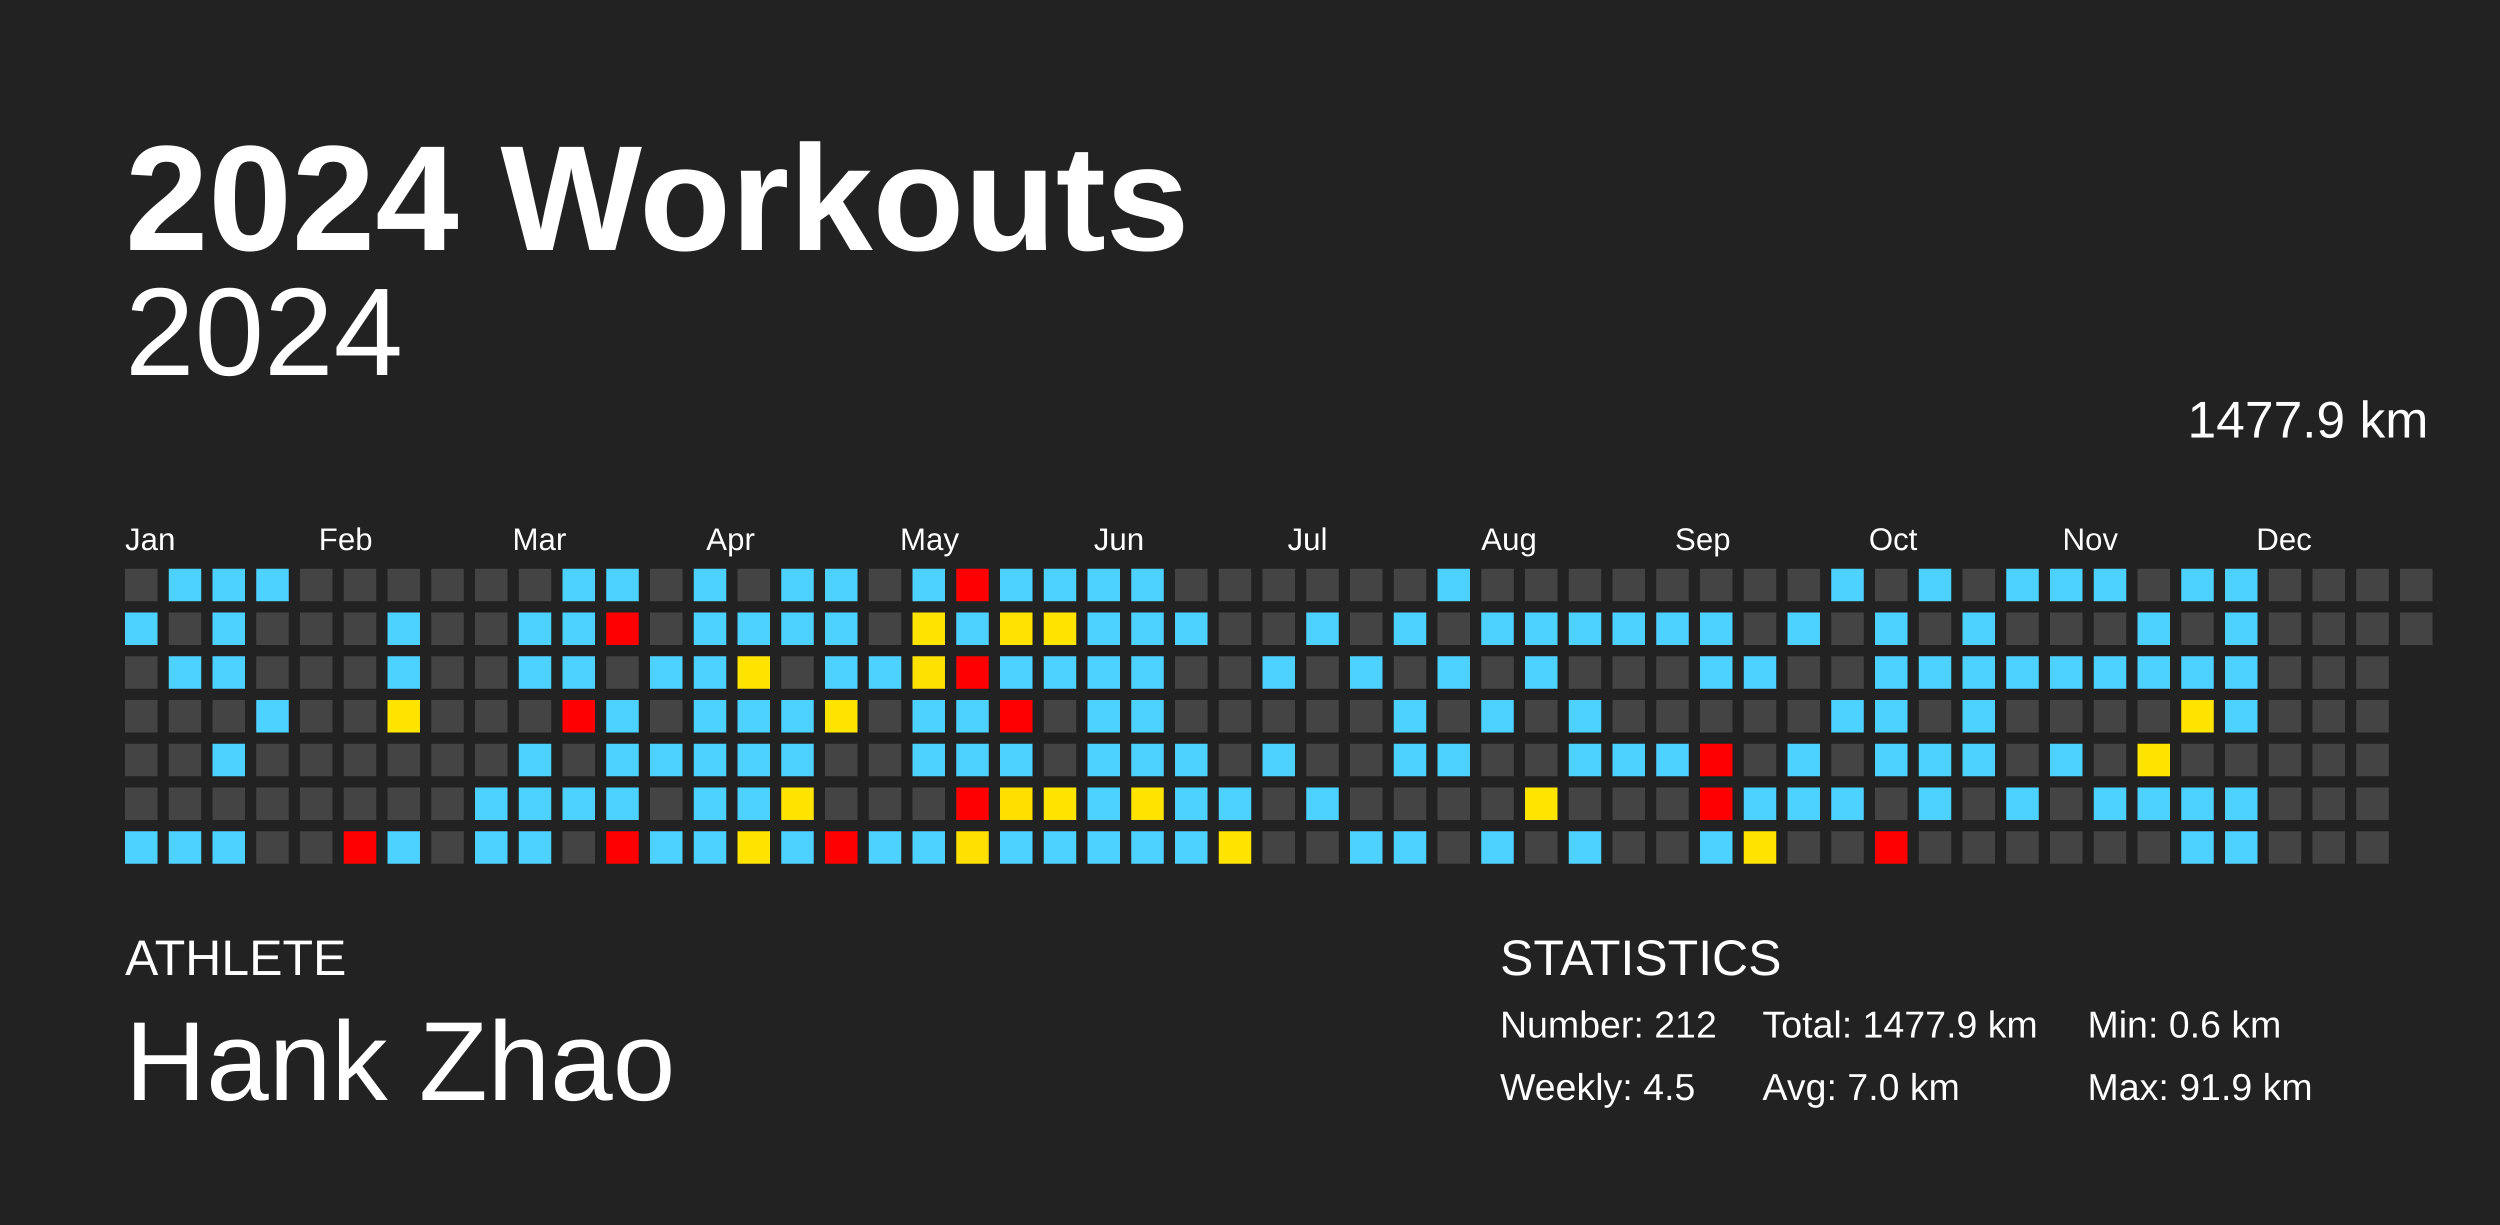
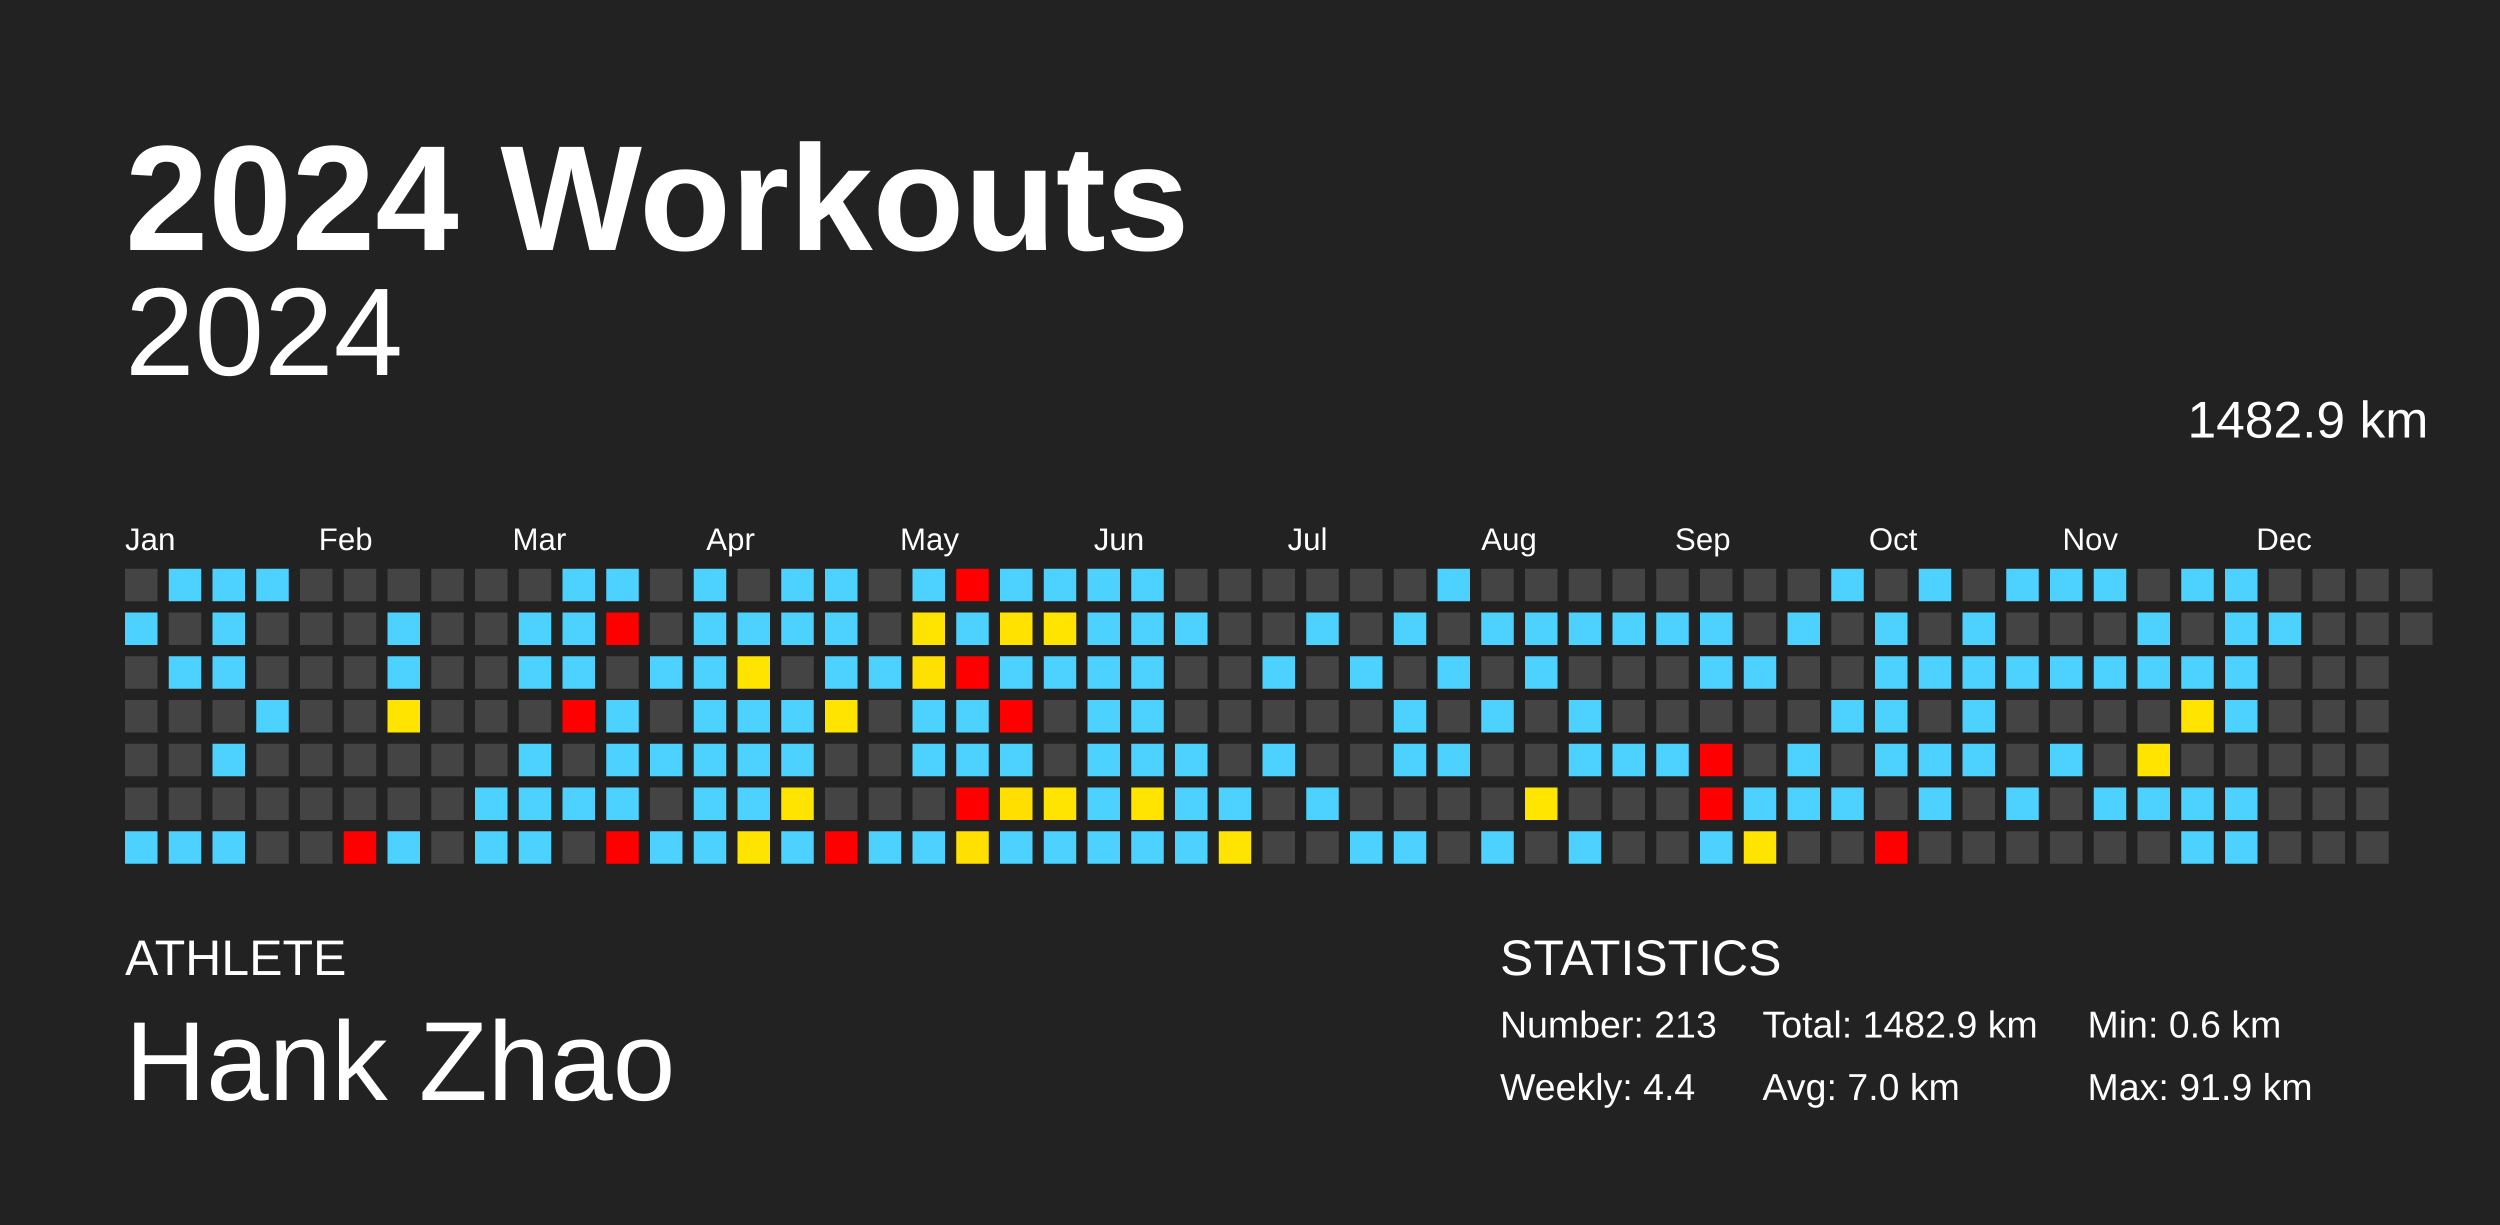
<svg xmlns="http://www.w3.org/2000/svg" baseProfile="full" height="98mm" version="1.1" viewBox="0,0,200,98" width="200mm">
  <defs />
  <rect fill="#222222" height="98" width="200" x="0" y="0" />
  <text fill="#FFFFFF" style="font-size:12px; font-family:Arial; font-weight:bold;" x="10" y="20">2024 Workouts</text>
  <text fill="#FFFFFF" style="font-size:4px; font-family:Arial" x="10" y="78">ATHLETE</text>
  <text fill="#FFFFFF" style="font-size:9px; font-family:Arial" x="10" y="88">Hank Zhao</text>
  <text fill="#FFFFFF" style="font-size:4px; font-family:Arial" x="120" y="78">STATISTICS</text>
-   <text fill="#FFFFFF" style="font-size:3px; font-family:Arial" x="120" y="83">Number: 212</text>
-   <text fill="#FFFFFF" style="font-size:3px; font-family:Arial" x="120" y="88">Weekly: 4.5</text>
-   <text fill="#FFFFFF" style="font-size:3px; font-family:Arial" x="141" y="83">Total: 1477.9 km</text>
+   <text fill="#FFFFFF" style="font-size:3px; font-family:Arial" x="120" y="83">Number: 213</text>
+   <text fill="#FFFFFF" style="font-size:3px; font-family:Arial" x="120" y="88">Weekly: 4.4</text>
+   <text fill="#FFFFFF" style="font-size:3px; font-family:Arial" x="141" y="83">Total: 1482.9 km</text>
  <text fill="#FFFFFF" style="font-size:3px; font-family:Arial" x="141" y="88">Avg: 7.0 km</text>
  <text fill="#FFFFFF" style="font-size:3px; font-family:Arial" x="167" y="83">Min: 0.6 km</text>
  <text fill="#FFFFFF" style="font-size:3px; font-family:Arial" x="167" y="88">Max: 91.9 km</text>
  <text alignment-baseline="hanging" fill="#FFFFFF" style="font-size:10.0px; font-family:Arial;" x="10" y="30">2024</text>
-   <text alignment-baseline="hanging" fill="#FFFFFF" style="font-size:4.125px; font-family:Arial;" x="175" y="35">1477.9 km</text>
+   <text alignment-baseline="hanging" fill="#FFFFFF" style="font-size:4.125px; font-family:Arial;" x="175" y="35">1482.9 km</text>
  <text fill="#FFFFFF" style="font-size:2.5px; font-family:Arial" x="10.0" y="44">Jan</text>
  <text fill="#FFFFFF" style="font-size:2.5px; font-family:Arial" x="25.5" y="44">Feb</text>
  <text fill="#FFFFFF" style="font-size:2.5px; font-family:Arial" x="41.0" y="44">Mar</text>
  <text fill="#FFFFFF" style="font-size:2.5px; font-family:Arial" x="56.5" y="44">Apr</text>
  <text fill="#FFFFFF" style="font-size:2.5px; font-family:Arial" x="72.0" y="44">May</text>
  <text fill="#FFFFFF" style="font-size:2.5px; font-family:Arial" x="87.5" y="44">Jun</text>
  <text fill="#FFFFFF" style="font-size:2.5px; font-family:Arial" x="103.0" y="44">Jul</text>
  <text fill="#FFFFFF" style="font-size:2.5px; font-family:Arial" x="118.5" y="44">Aug</text>
  <text fill="#FFFFFF" style="font-size:2.5px; font-family:Arial" x="134.0" y="44">Sep</text>
  <text fill="#FFFFFF" style="font-size:2.5px; font-family:Arial" x="149.5" y="44">Oct</text>
  <text fill="#FFFFFF" style="font-size:2.5px; font-family:Arial" x="165.0" y="44">Nov</text>
  <text fill="#FFFFFF" style="font-size:2.5px; font-family:Arial" x="180.5" y="44">Dec</text>
  <rect fill="#444444" height="2.6" width="2.6" x="10.0" y="45.5" />
  <rect fill="#4dd2ff" height="2.6" width="2.6" x="10.0" y="49.0" />
  <rect fill="#444444" height="2.6" width="2.6" x="10.0" y="52.5" />
  <rect fill="#444444" height="2.6" width="2.6" x="10.0" y="56.0" />
  <rect fill="#444444" height="2.6" width="2.6" x="10.0" y="59.5" />
  <rect fill="#444444" height="2.6" width="2.6" x="10.0" y="63.0" />
  <rect fill="#4dd2ff" height="2.6" width="2.6" x="10.0" y="66.5" />
  <rect fill="#4dd2ff" height="2.6" width="2.6" x="13.5" y="45.5" />
  <rect fill="#444444" height="2.6" width="2.6" x="13.5" y="49.0" />
  <rect fill="#4dd2ff" height="2.6" width="2.6" x="13.5" y="52.5" />
  <rect fill="#444444" height="2.6" width="2.6" x="13.5" y="56.0" />
  <rect fill="#444444" height="2.6" width="2.6" x="13.5" y="59.5" />
  <rect fill="#444444" height="2.6" width="2.6" x="13.5" y="63.0" />
  <rect fill="#4dd2ff" height="2.6" width="2.6" x="13.5" y="66.5" />
  <rect fill="#4dd2ff" height="2.6" width="2.6" x="17.0" y="45.5" />
  <rect fill="#4dd2ff" height="2.6" width="2.6" x="17.0" y="49.0" />
  <rect fill="#4dd2ff" height="2.6" width="2.6" x="17.0" y="52.5" />
  <rect fill="#444444" height="2.6" width="2.6" x="17.0" y="56.0" />
  <rect fill="#4dd2ff" height="2.6" width="2.6" x="17.0" y="59.5" />
  <rect fill="#444444" height="2.6" width="2.6" x="17.0" y="63.0" />
  <rect fill="#4dd2ff" height="2.6" width="2.6" x="17.0" y="66.5" />
  <rect fill="#4dd2ff" height="2.6" width="2.6" x="20.5" y="45.5" />
  <rect fill="#444444" height="2.6" width="2.6" x="20.5" y="49.0" />
  <rect fill="#444444" height="2.6" width="2.6" x="20.5" y="52.5" />
  <rect fill="#4dd2ff" height="2.6" width="2.6" x="20.5" y="56.0" />
  <rect fill="#444444" height="2.6" width="2.6" x="20.5" y="59.5" />
  <rect fill="#444444" height="2.6" width="2.6" x="20.5" y="63.0" />
  <rect fill="#444444" height="2.6" width="2.6" x="20.5" y="66.5" />
  <rect fill="#444444" height="2.6" width="2.6" x="24.0" y="45.5" />
  <rect fill="#444444" height="2.6" width="2.6" x="24.0" y="49.0" />
  <rect fill="#444444" height="2.6" width="2.6" x="24.0" y="52.5" />
  <rect fill="#444444" height="2.6" width="2.6" x="24.0" y="56.0" />
  <rect fill="#444444" height="2.6" width="2.6" x="24.0" y="59.5" />
  <rect fill="#444444" height="2.6" width="2.6" x="24.0" y="63.0" />
  <rect fill="#444444" height="2.6" width="2.6" x="24.0" y="66.5" />
  <rect fill="#444444" height="2.6" width="2.6" x="27.5" y="45.5" />
  <rect fill="#444444" height="2.6" width="2.6" x="27.5" y="49.0" />
  <rect fill="#444444" height="2.6" width="2.6" x="27.5" y="52.5" />
  <rect fill="#444444" height="2.6" width="2.6" x="27.5" y="56.0" />
  <rect fill="#444444" height="2.6" width="2.6" x="27.5" y="59.5" />
  <rect fill="#444444" height="2.6" width="2.6" x="27.5" y="63.0" />
  <rect fill="red" height="2.6" width="2.6" x="27.5" y="66.5" />
  <rect fill="#444444" height="2.6" width="2.6" x="31.0" y="45.5" />
  <rect fill="#4dd2ff" height="2.6" width="2.6" x="31.0" y="49.0" />
  <rect fill="#4dd2ff" height="2.6" width="2.6" x="31.0" y="52.5" />
  <rect fill="#ffe400" height="2.6" width="2.6" x="31.0" y="56.0" />
  <rect fill="#444444" height="2.6" width="2.6" x="31.0" y="59.5" />
  <rect fill="#444444" height="2.6" width="2.6" x="31.0" y="63.0" />
  <rect fill="#4dd2ff" height="2.6" width="2.6" x="31.0" y="66.5" />
  <rect fill="#444444" height="2.6" width="2.6" x="34.5" y="45.5" />
  <rect fill="#444444" height="2.6" width="2.6" x="34.5" y="49.0" />
  <rect fill="#444444" height="2.6" width="2.6" x="34.5" y="52.5" />
  <rect fill="#444444" height="2.6" width="2.6" x="34.5" y="56.0" />
  <rect fill="#444444" height="2.6" width="2.6" x="34.5" y="59.5" />
  <rect fill="#444444" height="2.6" width="2.6" x="34.5" y="63.0" />
  <rect fill="#444444" height="2.6" width="2.6" x="34.5" y="66.5" />
  <rect fill="#444444" height="2.6" width="2.6" x="38.0" y="45.5" />
  <rect fill="#444444" height="2.6" width="2.6" x="38.0" y="49.0" />
  <rect fill="#444444" height="2.6" width="2.6" x="38.0" y="52.5" />
  <rect fill="#444444" height="2.6" width="2.6" x="38.0" y="56.0" />
  <rect fill="#444444" height="2.6" width="2.6" x="38.0" y="59.5" />
  <rect fill="#4dd2ff" height="2.6" width="2.6" x="38.0" y="63.0" />
  <rect fill="#4dd2ff" height="2.6" width="2.6" x="38.0" y="66.5" />
  <rect fill="#444444" height="2.6" width="2.6" x="41.5" y="45.5" />
  <rect fill="#4dd2ff" height="2.6" width="2.6" x="41.5" y="49.0" />
  <rect fill="#4dd2ff" height="2.6" width="2.6" x="41.5" y="52.5" />
  <rect fill="#444444" height="2.6" width="2.6" x="41.5" y="56.0" />
  <rect fill="#4dd2ff" height="2.6" width="2.6" x="41.5" y="59.5" />
  <rect fill="#4dd2ff" height="2.6" width="2.6" x="41.5" y="63.0" />
  <rect fill="#4dd2ff" height="2.6" width="2.6" x="41.5" y="66.5" />
  <rect fill="#4dd2ff" height="2.6" width="2.6" x="45.0" y="45.5" />
  <rect fill="#4dd2ff" height="2.6" width="2.6" x="45.0" y="49.0" />
  <rect fill="#4dd2ff" height="2.6" width="2.6" x="45.0" y="52.5" />
  <rect fill="red" height="2.6" width="2.6" x="45.0" y="56.0" />
  <rect fill="#444444" height="2.6" width="2.6" x="45.0" y="59.5" />
  <rect fill="#4dd2ff" height="2.6" width="2.6" x="45.0" y="63.0" />
  <rect fill="#444444" height="2.6" width="2.6" x="45.0" y="66.5" />
  <rect fill="#4dd2ff" height="2.6" width="2.6" x="48.5" y="45.5" />
  <rect fill="red" height="2.6" width="2.6" x="48.5" y="49.0" />
  <rect fill="#444444" height="2.6" width="2.6" x="48.5" y="52.5" />
  <rect fill="#4dd2ff" height="2.6" width="2.6" x="48.5" y="56.0" />
  <rect fill="#4dd2ff" height="2.6" width="2.6" x="48.5" y="59.5" />
  <rect fill="#4dd2ff" height="2.6" width="2.6" x="48.5" y="63.0" />
  <rect fill="red" height="2.6" width="2.6" x="48.5" y="66.5" />
  <rect fill="#444444" height="2.6" width="2.6" x="52.0" y="45.5" />
  <rect fill="#444444" height="2.6" width="2.6" x="52.0" y="49.0" />
  <rect fill="#4dd2ff" height="2.6" width="2.6" x="52.0" y="52.5" />
  <rect fill="#444444" height="2.6" width="2.6" x="52.0" y="56.0" />
  <rect fill="#4dd2ff" height="2.6" width="2.6" x="52.0" y="59.5" />
  <rect fill="#444444" height="2.6" width="2.6" x="52.0" y="63.0" />
  <rect fill="#4dd2ff" height="2.6" width="2.6" x="52.0" y="66.5" />
  <rect fill="#4dd2ff" height="2.6" width="2.6" x="55.5" y="45.5" />
  <rect fill="#4dd2ff" height="2.6" width="2.6" x="55.5" y="49.0" />
  <rect fill="#4dd2ff" height="2.6" width="2.6" x="55.5" y="52.5" />
  <rect fill="#4dd2ff" height="2.6" width="2.6" x="55.5" y="56.0" />
  <rect fill="#4dd2ff" height="2.6" width="2.6" x="55.5" y="59.5" />
  <rect fill="#4dd2ff" height="2.6" width="2.6" x="55.5" y="63.0" />
  <rect fill="#4dd2ff" height="2.6" width="2.6" x="55.5" y="66.5" />
  <rect fill="#444444" height="2.6" width="2.6" x="59.0" y="45.5" />
  <rect fill="#4dd2ff" height="2.6" width="2.6" x="59.0" y="49.0" />
  <rect fill="#ffe400" height="2.6" width="2.6" x="59.0" y="52.5" />
  <rect fill="#4dd2ff" height="2.6" width="2.6" x="59.0" y="56.0" />
  <rect fill="#4dd2ff" height="2.6" width="2.6" x="59.0" y="59.5" />
  <rect fill="#4dd2ff" height="2.6" width="2.6" x="59.0" y="63.0" />
  <rect fill="#ffe400" height="2.6" width="2.6" x="59.0" y="66.5" />
  <rect fill="#4dd2ff" height="2.6" width="2.6" x="62.5" y="45.5" />
  <rect fill="#4dd2ff" height="2.6" width="2.6" x="62.5" y="49.0" />
  <rect fill="#444444" height="2.6" width="2.6" x="62.5" y="52.5" />
  <rect fill="#4dd2ff" height="2.6" width="2.6" x="62.5" y="56.0" />
  <rect fill="#4dd2ff" height="2.6" width="2.6" x="62.5" y="59.5" />
  <rect fill="#ffe400" height="2.6" width="2.6" x="62.5" y="63.0" />
  <rect fill="#4dd2ff" height="2.6" width="2.6" x="62.5" y="66.5" />
  <rect fill="#4dd2ff" height="2.6" width="2.6" x="66.0" y="45.5" />
  <rect fill="#4dd2ff" height="2.6" width="2.6" x="66.0" y="49.0" />
  <rect fill="#4dd2ff" height="2.6" width="2.6" x="66.0" y="52.5" />
  <rect fill="#ffe400" height="2.6" width="2.6" x="66.0" y="56.0" />
  <rect fill="#444444" height="2.6" width="2.6" x="66.0" y="59.5" />
  <rect fill="#444444" height="2.6" width="2.6" x="66.0" y="63.0" />
  <rect fill="red" height="2.6" width="2.6" x="66.0" y="66.5" />
  <rect fill="#444444" height="2.6" width="2.6" x="69.5" y="45.5" />
  <rect fill="#444444" height="2.6" width="2.6" x="69.5" y="49.0" />
  <rect fill="#4dd2ff" height="2.6" width="2.6" x="69.5" y="52.5" />
  <rect fill="#444444" height="2.6" width="2.6" x="69.5" y="56.0" />
  <rect fill="#444444" height="2.6" width="2.6" x="69.5" y="59.5" />
  <rect fill="#444444" height="2.6" width="2.6" x="69.5" y="63.0" />
  <rect fill="#4dd2ff" height="2.6" width="2.6" x="69.5" y="66.5" />
  <rect fill="#4dd2ff" height="2.6" width="2.6" x="73.0" y="45.5" />
  <rect fill="#ffe400" height="2.6" width="2.6" x="73.0" y="49.0" />
  <rect fill="#ffe100" height="2.6" width="2.6" x="73.0" y="52.5" />
  <rect fill="#4dd2ff" height="2.6" width="2.6" x="73.0" y="56.0" />
  <rect fill="#4dd2ff" height="2.6" width="2.6" x="73.0" y="59.5" />
  <rect fill="#444444" height="2.6" width="2.6" x="73.0" y="63.0" />
  <rect fill="#4dd2ff" height="2.6" width="2.6" x="73.0" y="66.5" />
  <rect fill="red" height="2.6" width="2.6" x="76.5" y="45.5" />
  <rect fill="#4dd2ff" height="2.6" width="2.6" x="76.5" y="49.0" />
  <rect fill="red" height="2.6" width="2.6" x="76.5" y="52.5" />
  <rect fill="#4dd2ff" height="2.6" width="2.6" x="76.5" y="56.0" />
  <rect fill="#4dd2ff" height="2.6" width="2.6" x="76.5" y="59.5" />
  <rect fill="red" height="2.6" width="2.6" x="76.5" y="63.0" />
  <rect fill="#ffe000" height="2.6" width="2.6" x="76.5" y="66.5" />
  <rect fill="#4dd2ff" height="2.6" width="2.6" x="80.0" y="45.5" />
  <rect fill="#ffe200" height="2.6" width="2.6" x="80.0" y="49.0" />
  <rect fill="#4dd2ff" height="2.6" width="2.6" x="80.0" y="52.5" />
  <rect fill="red" height="2.6" width="2.6" x="80.0" y="56.0" />
  <rect fill="#4dd2ff" height="2.6" width="2.6" x="80.0" y="59.5" />
  <rect fill="#ffdf00" height="2.6" width="2.6" x="80.0" y="63.0" />
  <rect fill="#4dd2ff" height="2.6" width="2.6" x="80.0" y="66.5" />
  <rect fill="#4dd2ff" height="2.6" width="2.6" x="83.5" y="45.5" />
  <rect fill="#ffe400" height="2.6" width="2.6" x="83.5" y="49.0" />
  <rect fill="#4dd2ff" height="2.6" width="2.6" x="83.5" y="52.5" />
  <rect fill="#444444" height="2.6" width="2.6" x="83.5" y="56.0" />
  <rect fill="#444444" height="2.6" width="2.6" x="83.5" y="59.5" />
  <rect fill="#ffe400" height="2.6" width="2.6" x="83.5" y="63.0" />
  <rect fill="#4dd2ff" height="2.6" width="2.6" x="83.5" y="66.5" />
  <rect fill="#4dd2ff" height="2.6" width="2.6" x="87.0" y="45.5" />
  <rect fill="#4dd2ff" height="2.6" width="2.6" x="87.0" y="49.0" />
  <rect fill="#4dd2ff" height="2.6" width="2.6" x="87.0" y="52.5" />
  <rect fill="#4dd2ff" height="2.6" width="2.6" x="87.0" y="56.0" />
  <rect fill="#4dd2ff" height="2.6" width="2.6" x="87.0" y="59.5" />
  <rect fill="#4dd2ff" height="2.6" width="2.6" x="87.0" y="63.0" />
  <rect fill="#4dd2ff" height="2.6" width="2.6" x="87.0" y="66.5" />
  <rect fill="#4dd2ff" height="2.6" width="2.6" x="90.5" y="45.5" />
  <rect fill="#4dd2ff" height="2.6" width="2.6" x="90.5" y="49.0" />
  <rect fill="#4dd2ff" height="2.6" width="2.6" x="90.5" y="52.5" />
  <rect fill="#4dd2ff" height="2.6" width="2.6" x="90.5" y="56.0" />
  <rect fill="#4dd2ff" height="2.6" width="2.6" x="90.5" y="59.5" />
  <rect fill="#ffe400" height="2.6" width="2.6" x="90.5" y="63.0" />
  <rect fill="#4dd2ff" height="2.6" width="2.6" x="90.5" y="66.5" />
  <rect fill="#444444" height="2.6" width="2.6" x="94.0" y="45.5" />
  <rect fill="#4dd2ff" height="2.6" width="2.6" x="94.0" y="49.0" />
  <rect fill="#444444" height="2.6" width="2.6" x="94.0" y="52.5" />
  <rect fill="#444444" height="2.6" width="2.6" x="94.0" y="56.0" />
  <rect fill="#4dd2ff" height="2.6" width="2.6" x="94.0" y="59.5" />
  <rect fill="#4dd2ff" height="2.6" width="2.6" x="94.0" y="63.0" />
  <rect fill="#4dd2ff" height="2.6" width="2.6" x="94.0" y="66.5" />
  <rect fill="#444444" height="2.6" width="2.6" x="97.5" y="45.5" />
  <rect fill="#444444" height="2.6" width="2.6" x="97.5" y="49.0" />
  <rect fill="#444444" height="2.6" width="2.6" x="97.5" y="52.5" />
  <rect fill="#444444" height="2.6" width="2.6" x="97.5" y="56.0" />
  <rect fill="#444444" height="2.6" width="2.6" x="97.5" y="59.5" />
  <rect fill="#4dd2ff" height="2.6" width="2.6" x="97.5" y="63.0" />
  <rect fill="#ffe400" height="2.6" width="2.6" x="97.5" y="66.5" />
  <rect fill="#444444" height="2.6" width="2.6" x="101.0" y="45.5" />
  <rect fill="#444444" height="2.6" width="2.6" x="101.0" y="49.0" />
  <rect fill="#4dd2ff" height="2.6" width="2.6" x="101.0" y="52.5" />
  <rect fill="#444444" height="2.6" width="2.6" x="101.0" y="56.0" />
  <rect fill="#4dd2ff" height="2.6" width="2.6" x="101.0" y="59.5" />
  <rect fill="#444444" height="2.6" width="2.6" x="101.0" y="63.0" />
  <rect fill="#444444" height="2.6" width="2.6" x="101.0" y="66.5" />
  <rect fill="#444444" height="2.6" width="2.6" x="104.5" y="45.5" />
  <rect fill="#4dd2ff" height="2.6" width="2.6" x="104.5" y="49.0" />
  <rect fill="#444444" height="2.6" width="2.6" x="104.5" y="52.5" />
  <rect fill="#444444" height="2.6" width="2.6" x="104.5" y="56.0" />
  <rect fill="#444444" height="2.6" width="2.6" x="104.5" y="59.5" />
  <rect fill="#4dd2ff" height="2.6" width="2.6" x="104.5" y="63.0" />
  <rect fill="#444444" height="2.6" width="2.6" x="104.5" y="66.5" />
  <rect fill="#444444" height="2.6" width="2.6" x="108.0" y="45.5" />
  <rect fill="#444444" height="2.6" width="2.6" x="108.0" y="49.0" />
  <rect fill="#4dd2ff" height="2.6" width="2.6" x="108.0" y="52.5" />
  <rect fill="#444444" height="2.6" width="2.6" x="108.0" y="56.0" />
  <rect fill="#444444" height="2.6" width="2.6" x="108.0" y="59.5" />
  <rect fill="#444444" height="2.6" width="2.6" x="108.0" y="63.0" />
  <rect fill="#4dd2ff" height="2.6" width="2.6" x="108.0" y="66.5" />
  <rect fill="#444444" height="2.6" width="2.6" x="111.5" y="45.5" />
  <rect fill="#4dd2ff" height="2.6" width="2.6" x="111.5" y="49.0" />
  <rect fill="#444444" height="2.6" width="2.6" x="111.5" y="52.5" />
  <rect fill="#4dd2ff" height="2.6" width="2.6" x="111.5" y="56.0" />
  <rect fill="#4dd2ff" height="2.6" width="2.6" x="111.5" y="59.5" />
  <rect fill="#444444" height="2.6" width="2.6" x="111.5" y="63.0" />
  <rect fill="#4dd2ff" height="2.6" width="2.6" x="111.5" y="66.5" />
  <rect fill="#4dd2ff" height="2.6" width="2.6" x="115.0" y="45.5" />
  <rect fill="#444444" height="2.6" width="2.6" x="115.0" y="49.0" />
  <rect fill="#4dd2ff" height="2.6" width="2.6" x="115.0" y="52.5" />
  <rect fill="#444444" height="2.6" width="2.6" x="115.0" y="56.0" />
  <rect fill="#4dd2ff" height="2.6" width="2.6" x="115.0" y="59.5" />
  <rect fill="#444444" height="2.6" width="2.6" x="115.0" y="63.0" />
  <rect fill="#444444" height="2.6" width="2.6" x="115.0" y="66.5" />
  <rect fill="#444444" height="2.6" width="2.6" x="118.5" y="45.5" />
  <rect fill="#4dd2ff" height="2.6" width="2.6" x="118.5" y="49.0" />
  <rect fill="#444444" height="2.6" width="2.6" x="118.5" y="52.5" />
  <rect fill="#4dd2ff" height="2.6" width="2.6" x="118.5" y="56.0" />
  <rect fill="#444444" height="2.6" width="2.6" x="118.5" y="59.5" />
  <rect fill="#444444" height="2.6" width="2.6" x="118.5" y="63.0" />
  <rect fill="#4dd2ff" height="2.6" width="2.6" x="118.5" y="66.5" />
  <rect fill="#444444" height="2.6" width="2.6" x="122.0" y="45.5" />
  <rect fill="#4dd2ff" height="2.6" width="2.6" x="122.0" y="49.0" />
  <rect fill="#4dd2ff" height="2.6" width="2.6" x="122.0" y="52.5" />
  <rect fill="#444444" height="2.6" width="2.6" x="122.0" y="56.0" />
  <rect fill="#444444" height="2.6" width="2.6" x="122.0" y="59.5" />
  <rect fill="#ffe500" height="2.6" width="2.6" x="122.0" y="63.0" />
  <rect fill="#444444" height="2.6" width="2.6" x="122.0" y="66.5" />
  <rect fill="#444444" height="2.6" width="2.6" x="125.5" y="45.5" />
  <rect fill="#4dd2ff" height="2.6" width="2.6" x="125.5" y="49.0" />
  <rect fill="#444444" height="2.6" width="2.6" x="125.5" y="52.5" />
  <rect fill="#4dd2ff" height="2.6" width="2.6" x="125.5" y="56.0" />
  <rect fill="#4dd2ff" height="2.6" width="2.6" x="125.5" y="59.5" />
  <rect fill="#444444" height="2.6" width="2.6" x="125.5" y="63.0" />
  <rect fill="#4dd2ff" height="2.6" width="2.6" x="125.5" y="66.5" />
  <rect fill="#444444" height="2.6" width="2.6" x="129.0" y="45.5" />
  <rect fill="#4dd2ff" height="2.6" width="2.6" x="129.0" y="49.0" />
  <rect fill="#444444" height="2.6" width="2.6" x="129.0" y="52.5" />
  <rect fill="#444444" height="2.6" width="2.6" x="129.0" y="56.0" />
  <rect fill="#4dd2ff" height="2.6" width="2.6" x="129.0" y="59.5" />
  <rect fill="#444444" height="2.6" width="2.6" x="129.0" y="63.0" />
  <rect fill="#444444" height="2.6" width="2.6" x="129.0" y="66.5" />
  <rect fill="#444444" height="2.6" width="2.6" x="132.5" y="45.5" />
  <rect fill="#4dd2ff" height="2.6" width="2.6" x="132.5" y="49.0" />
  <rect fill="#444444" height="2.6" width="2.6" x="132.5" y="52.5" />
  <rect fill="#444444" height="2.6" width="2.6" x="132.5" y="56.0" />
  <rect fill="#4dd2ff" height="2.6" width="2.6" x="132.5" y="59.5" />
  <rect fill="#444444" height="2.6" width="2.6" x="132.5" y="63.0" />
  <rect fill="#444444" height="2.6" width="2.6" x="132.5" y="66.5" />
  <rect fill="#444444" height="2.6" width="2.6" x="136.0" y="45.5" />
  <rect fill="#4dd2ff" height="2.6" width="2.6" x="136.0" y="49.0" />
  <rect fill="#4dd2ff" height="2.6" width="2.6" x="136.0" y="52.5" />
  <rect fill="#444444" height="2.6" width="2.6" x="136.0" y="56.0" />
  <rect fill="red" height="2.6" width="2.6" x="136.0" y="59.5" />
  <rect fill="red" height="2.6" width="2.6" x="136.0" y="63.0" />
  <rect fill="#4dd2ff" height="2.6" width="2.6" x="136.0" y="66.5" />
  <rect fill="#444444" height="2.6" width="2.6" x="139.5" y="45.5" />
  <rect fill="#444444" height="2.6" width="2.6" x="139.5" y="49.0" />
  <rect fill="#4dd2ff" height="2.6" width="2.6" x="139.5" y="52.5" />
  <rect fill="#444444" height="2.6" width="2.6" x="139.5" y="56.0" />
  <rect fill="#444444" height="2.6" width="2.6" x="139.5" y="59.5" />
  <rect fill="#4dd2ff" height="2.6" width="2.6" x="139.5" y="63.0" />
  <rect fill="#ffe400" height="2.6" width="2.6" x="139.5" y="66.5" />
  <rect fill="#444444" height="2.6" width="2.6" x="143.0" y="45.5" />
  <rect fill="#4dd2ff" height="2.6" width="2.6" x="143.0" y="49.0" />
  <rect fill="#444444" height="2.6" width="2.6" x="143.0" y="52.5" />
  <rect fill="#444444" height="2.6" width="2.6" x="143.0" y="56.0" />
  <rect fill="#4dd2ff" height="2.6" width="2.6" x="143.0" y="59.5" />
  <rect fill="#4dd2ff" height="2.6" width="2.6" x="143.0" y="63.0" />
  <rect fill="#444444" height="2.6" width="2.6" x="143.0" y="66.5" />
  <rect fill="#4dd2ff" height="2.6" width="2.6" x="146.5" y="45.5" />
  <rect fill="#444444" height="2.6" width="2.6" x="146.5" y="49.0" />
  <rect fill="#444444" height="2.6" width="2.6" x="146.5" y="52.5" />
  <rect fill="#4dd2ff" height="2.6" width="2.6" x="146.5" y="56.0" />
  <rect fill="#444444" height="2.6" width="2.6" x="146.5" y="59.5" />
  <rect fill="#4dd2ff" height="2.6" width="2.6" x="146.5" y="63.0" />
  <rect fill="#444444" height="2.6" width="2.6" x="146.5" y="66.5" />
  <rect fill="#444444" height="2.6" width="2.6" x="150.0" y="45.5" />
  <rect fill="#4dd2ff" height="2.6" width="2.6" x="150.0" y="49.0" />
  <rect fill="#4dd2ff" height="2.6" width="2.6" x="150.0" y="52.5" />
  <rect fill="#4dd2ff" height="2.6" width="2.6" x="150.0" y="56.0" />
  <rect fill="#4dd2ff" height="2.6" width="2.6" x="150.0" y="59.5" />
  <rect fill="#444444" height="2.6" width="2.6" x="150.0" y="63.0" />
  <rect fill="red" height="2.6" width="2.6" x="150.0" y="66.5" />
  <rect fill="#4dd2ff" height="2.6" width="2.6" x="153.5" y="45.5" />
  <rect fill="#444444" height="2.6" width="2.6" x="153.5" y="49.0" />
  <rect fill="#4dd2ff" height="2.6" width="2.6" x="153.5" y="52.5" />
  <rect fill="#444444" height="2.6" width="2.6" x="153.5" y="56.0" />
  <rect fill="#4dd2ff" height="2.6" width="2.6" x="153.5" y="59.5" />
  <rect fill="#4dd2ff" height="2.6" width="2.6" x="153.5" y="63.0" />
  <rect fill="#444444" height="2.6" width="2.6" x="153.5" y="66.5" />
  <rect fill="#444444" height="2.6" width="2.6" x="157.0" y="45.5" />
  <rect fill="#4dd2ff" height="2.6" width="2.6" x="157.0" y="49.0" />
  <rect fill="#4dd2ff" height="2.6" width="2.6" x="157.0" y="52.5" />
  <rect fill="#4dd2ff" height="2.6" width="2.6" x="157.0" y="56.0" />
  <rect fill="#4dd2ff" height="2.6" width="2.6" x="157.0" y="59.5" />
  <rect fill="#444444" height="2.6" width="2.6" x="157.0" y="63.0" />
  <rect fill="#444444" height="2.6" width="2.6" x="157.0" y="66.5" />
  <rect fill="#4dd2ff" height="2.6" width="2.6" x="160.5" y="45.5" />
  <rect fill="#444444" height="2.6" width="2.6" x="160.5" y="49.0" />
  <rect fill="#4dd2ff" height="2.6" width="2.6" x="160.5" y="52.5" />
  <rect fill="#444444" height="2.6" width="2.6" x="160.5" y="56.0" />
  <rect fill="#444444" height="2.6" width="2.6" x="160.5" y="59.5" />
  <rect fill="#4dd2ff" height="2.6" width="2.6" x="160.5" y="63.0" />
  <rect fill="#444444" height="2.6" width="2.6" x="160.5" y="66.5" />
  <rect fill="#4dd2ff" height="2.6" width="2.6" x="164.0" y="45.5" />
  <rect fill="#444444" height="2.6" width="2.6" x="164.0" y="49.0" />
  <rect fill="#4dd2ff" height="2.6" width="2.6" x="164.0" y="52.5" />
  <rect fill="#444444" height="2.6" width="2.6" x="164.0" y="56.0" />
  <rect fill="#4dd2ff" height="2.6" width="2.6" x="164.0" y="59.5" />
  <rect fill="#444444" height="2.6" width="2.6" x="164.0" y="63.0" />
  <rect fill="#444444" height="2.6" width="2.6" x="164.0" y="66.5" />
  <rect fill="#4dd2ff" height="2.6" width="2.6" x="167.5" y="45.5" />
  <rect fill="#444444" height="2.6" width="2.6" x="167.5" y="49.0" />
  <rect fill="#4dd2ff" height="2.6" width="2.6" x="167.5" y="52.5" />
  <rect fill="#444444" height="2.6" width="2.6" x="167.5" y="56.0" />
  <rect fill="#444444" height="2.6" width="2.6" x="167.5" y="59.5" />
  <rect fill="#4dd2ff" height="2.6" width="2.6" x="167.5" y="63.0" />
  <rect fill="#444444" height="2.6" width="2.6" x="167.5" y="66.5" />
  <rect fill="#444444" height="2.6" width="2.6" x="171.0" y="45.5" />
  <rect fill="#4dd2ff" height="2.6" width="2.6" x="171.0" y="49.0" />
  <rect fill="#4dd2ff" height="2.6" width="2.6" x="171.0" y="52.5" />
  <rect fill="#444444" height="2.6" width="2.6" x="171.0" y="56.0" />
  <rect fill="#ffe400" height="2.6" width="2.6" x="171.0" y="59.5" />
  <rect fill="#4dd2ff" height="2.6" width="2.6" x="171.0" y="63.0" />
  <rect fill="#444444" height="2.6" width="2.6" x="171.0" y="66.5" />
  <rect fill="#4dd2ff" height="2.6" width="2.6" x="174.5" y="45.5" />
  <rect fill="#444444" height="2.6" width="2.6" x="174.5" y="49.0" />
  <rect fill="#4dd2ff" height="2.6" width="2.6" x="174.5" y="52.5" />
  <rect fill="#ffe400" height="2.6" width="2.6" x="174.5" y="56.0" />
  <rect fill="#444444" height="2.6" width="2.6" x="174.5" y="59.5" />
  <rect fill="#4dd2ff" height="2.6" width="2.6" x="174.5" y="63.0" />
  <rect fill="#4dd2ff" height="2.6" width="2.6" x="174.5" y="66.5" />
  <rect fill="#4dd2ff" height="2.6" width="2.6" x="178.0" y="45.5" />
  <rect fill="#4dd2ff" height="2.6" width="2.6" x="178.0" y="49.0" />
  <rect fill="#4dd2ff" height="2.6" width="2.6" x="178.0" y="52.5" />
  <rect fill="#4dd2ff" height="2.6" width="2.6" x="178.0" y="56.0" />
  <rect fill="#444444" height="2.6" width="2.6" x="178.0" y="59.5" />
  <rect fill="#4dd2ff" height="2.6" width="2.6" x="178.0" y="63.0" />
  <rect fill="#4dd2ff" height="2.6" width="2.6" x="178.0" y="66.5" />
  <rect fill="#444444" height="2.6" width="2.6" x="181.5" y="45.5" />
-   <rect fill="#444444" height="2.6" width="2.6" x="181.5" y="49.0" />
+   <rect fill="#4dd2ff" height="2.6" width="2.6" x="181.5" y="49.0" />
  <rect fill="#444444" height="2.6" width="2.6" x="181.5" y="52.5" />
  <rect fill="#444444" height="2.6" width="2.6" x="181.5" y="56.0" />
  <rect fill="#444444" height="2.6" width="2.6" x="181.5" y="59.5" />
  <rect fill="#444444" height="2.6" width="2.6" x="181.5" y="63.0" />
  <rect fill="#444444" height="2.6" width="2.6" x="181.5" y="66.5" />
  <rect fill="#444444" height="2.6" width="2.6" x="185.0" y="45.5" />
  <rect fill="#444444" height="2.6" width="2.6" x="185.0" y="49.0" />
  <rect fill="#444444" height="2.6" width="2.6" x="185.0" y="52.5" />
  <rect fill="#444444" height="2.6" width="2.6" x="185.0" y="56.0" />
  <rect fill="#444444" height="2.6" width="2.6" x="185.0" y="59.5" />
  <rect fill="#444444" height="2.6" width="2.6" x="185.0" y="63.0" />
  <rect fill="#444444" height="2.6" width="2.6" x="185.0" y="66.5" />
  <rect fill="#444444" height="2.6" width="2.6" x="188.5" y="45.5" />
  <rect fill="#444444" height="2.6" width="2.6" x="188.5" y="49.0" />
  <rect fill="#444444" height="2.6" width="2.6" x="188.5" y="52.5" />
  <rect fill="#444444" height="2.6" width="2.6" x="188.5" y="56.0" />
  <rect fill="#444444" height="2.6" width="2.6" x="188.5" y="59.5" />
  <rect fill="#444444" height="2.6" width="2.6" x="188.5" y="63.0" />
  <rect fill="#444444" height="2.6" width="2.6" x="188.5" y="66.5" />
  <rect fill="#444444" height="2.6" width="2.6" x="192.0" y="45.5" />
  <rect fill="#444444" height="2.6" width="2.6" x="192.0" y="49.0" />
</svg>
